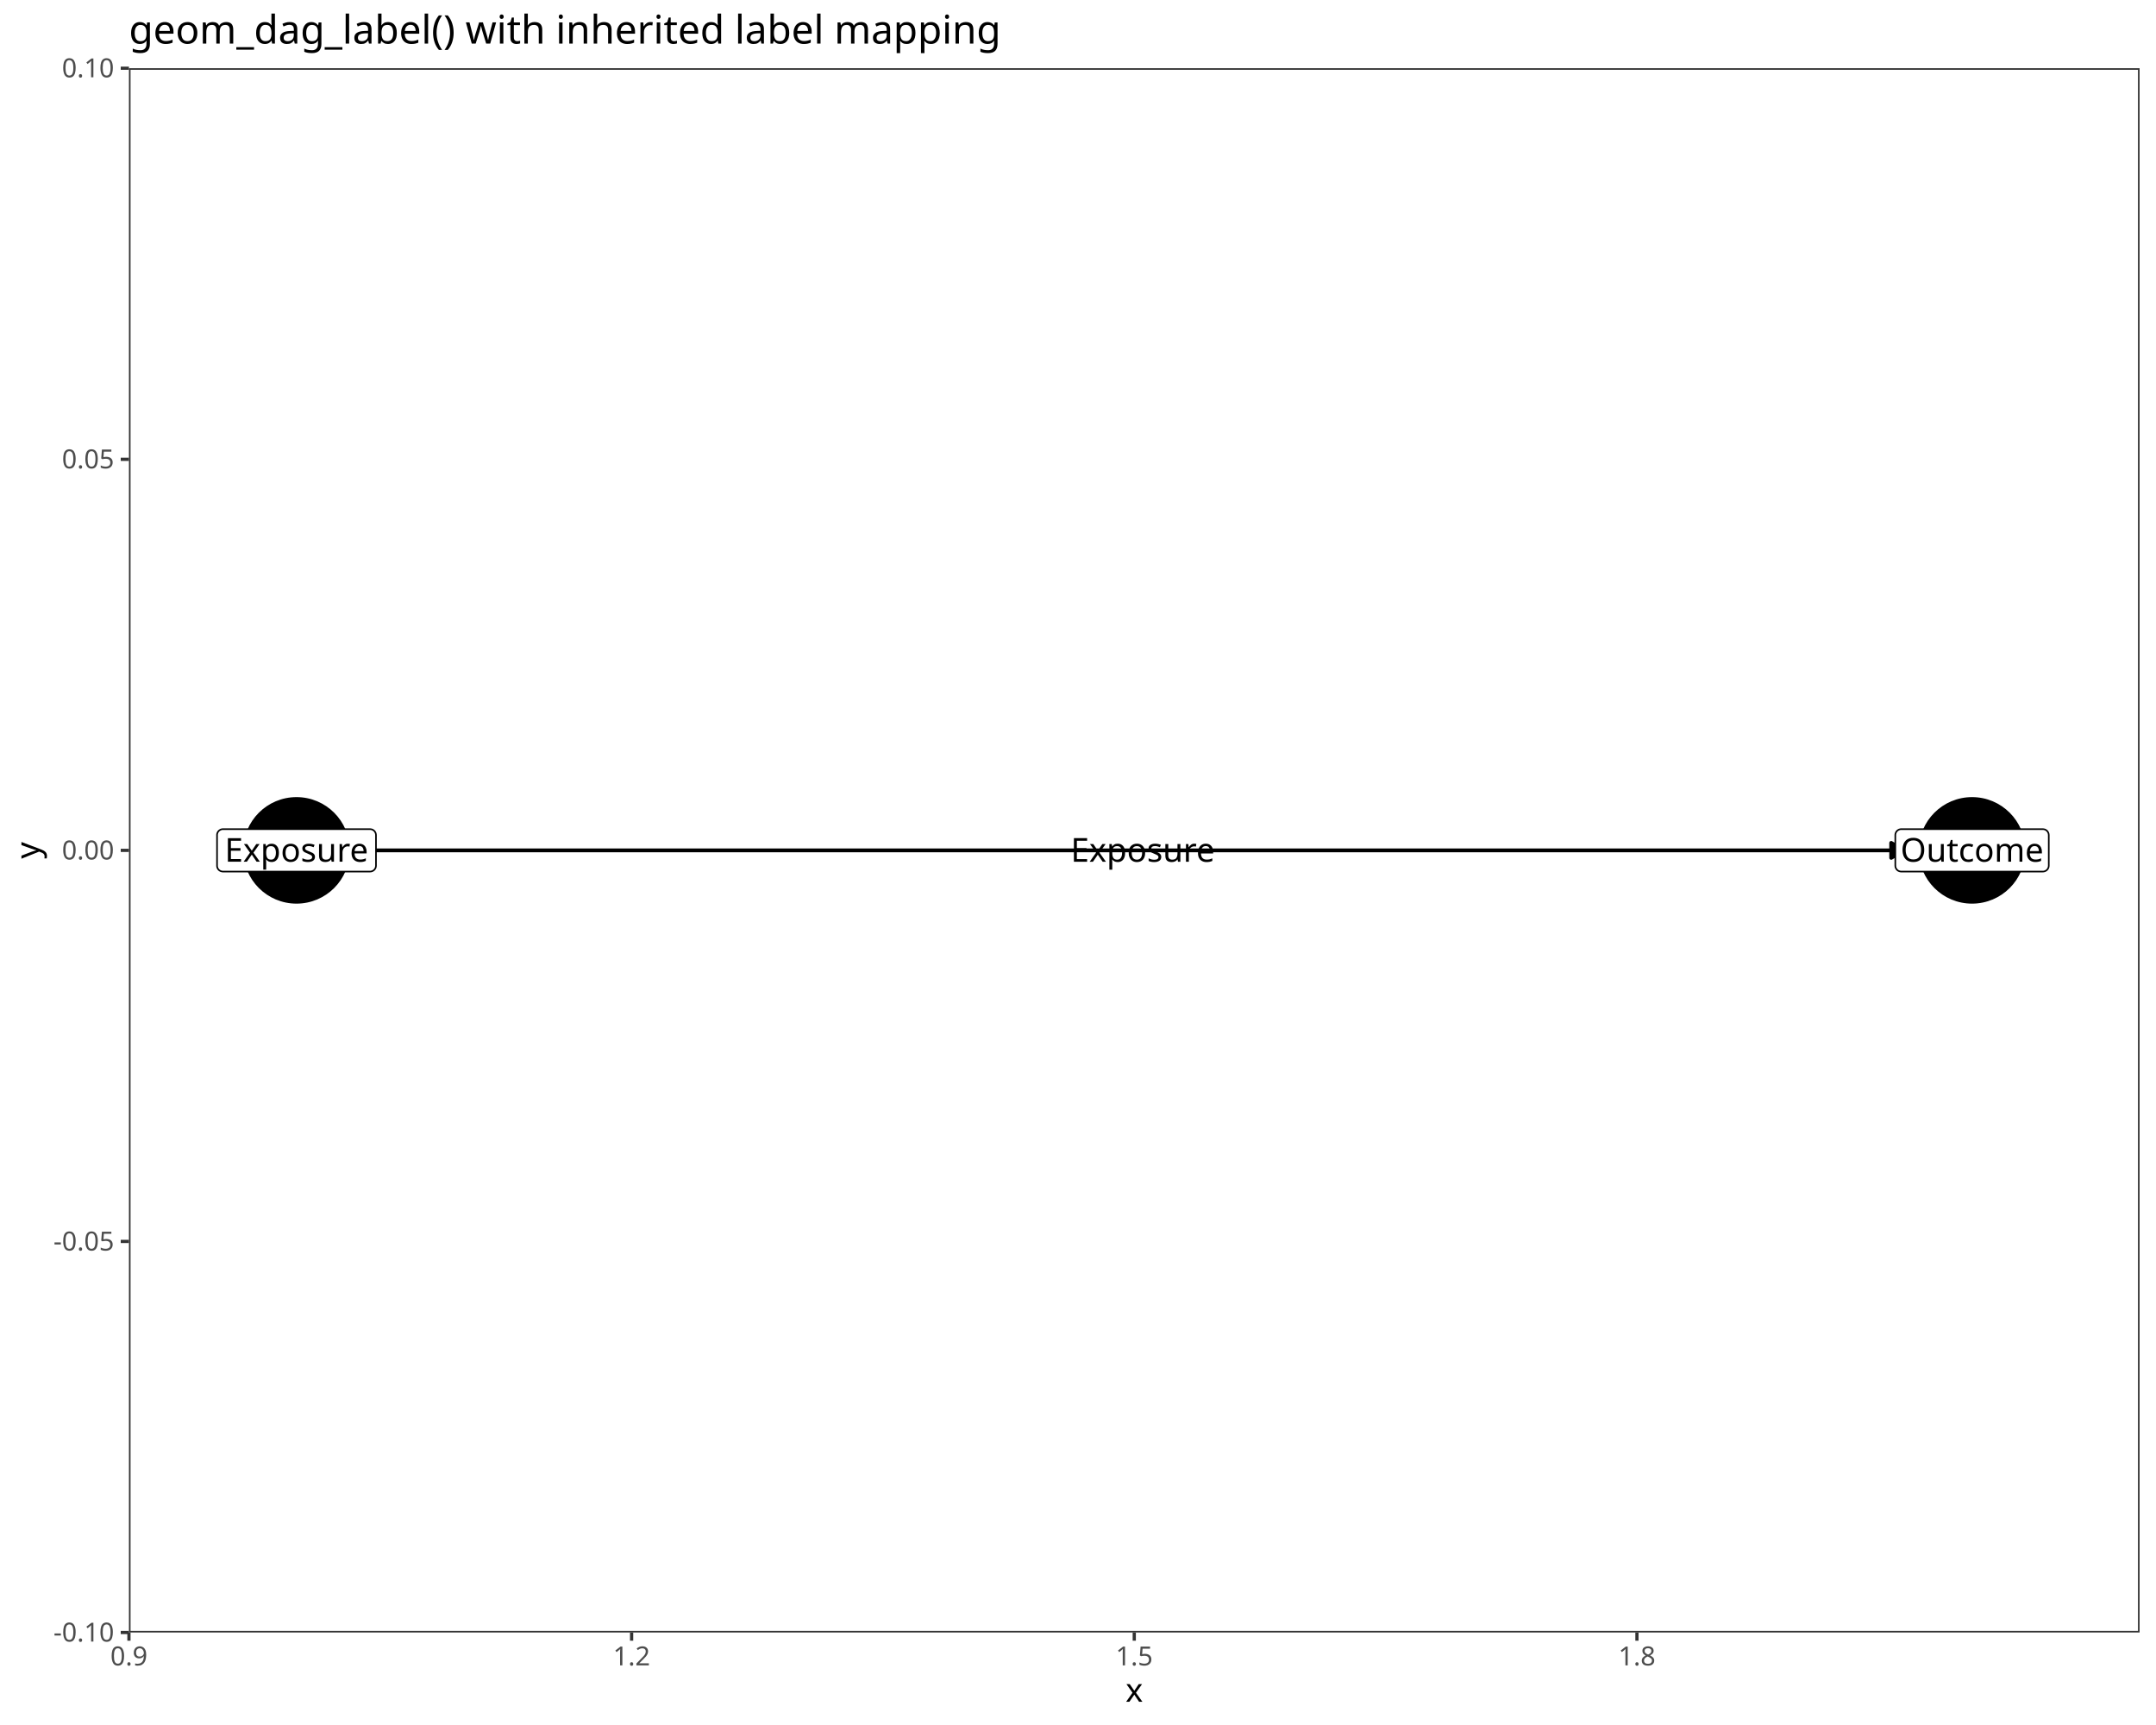
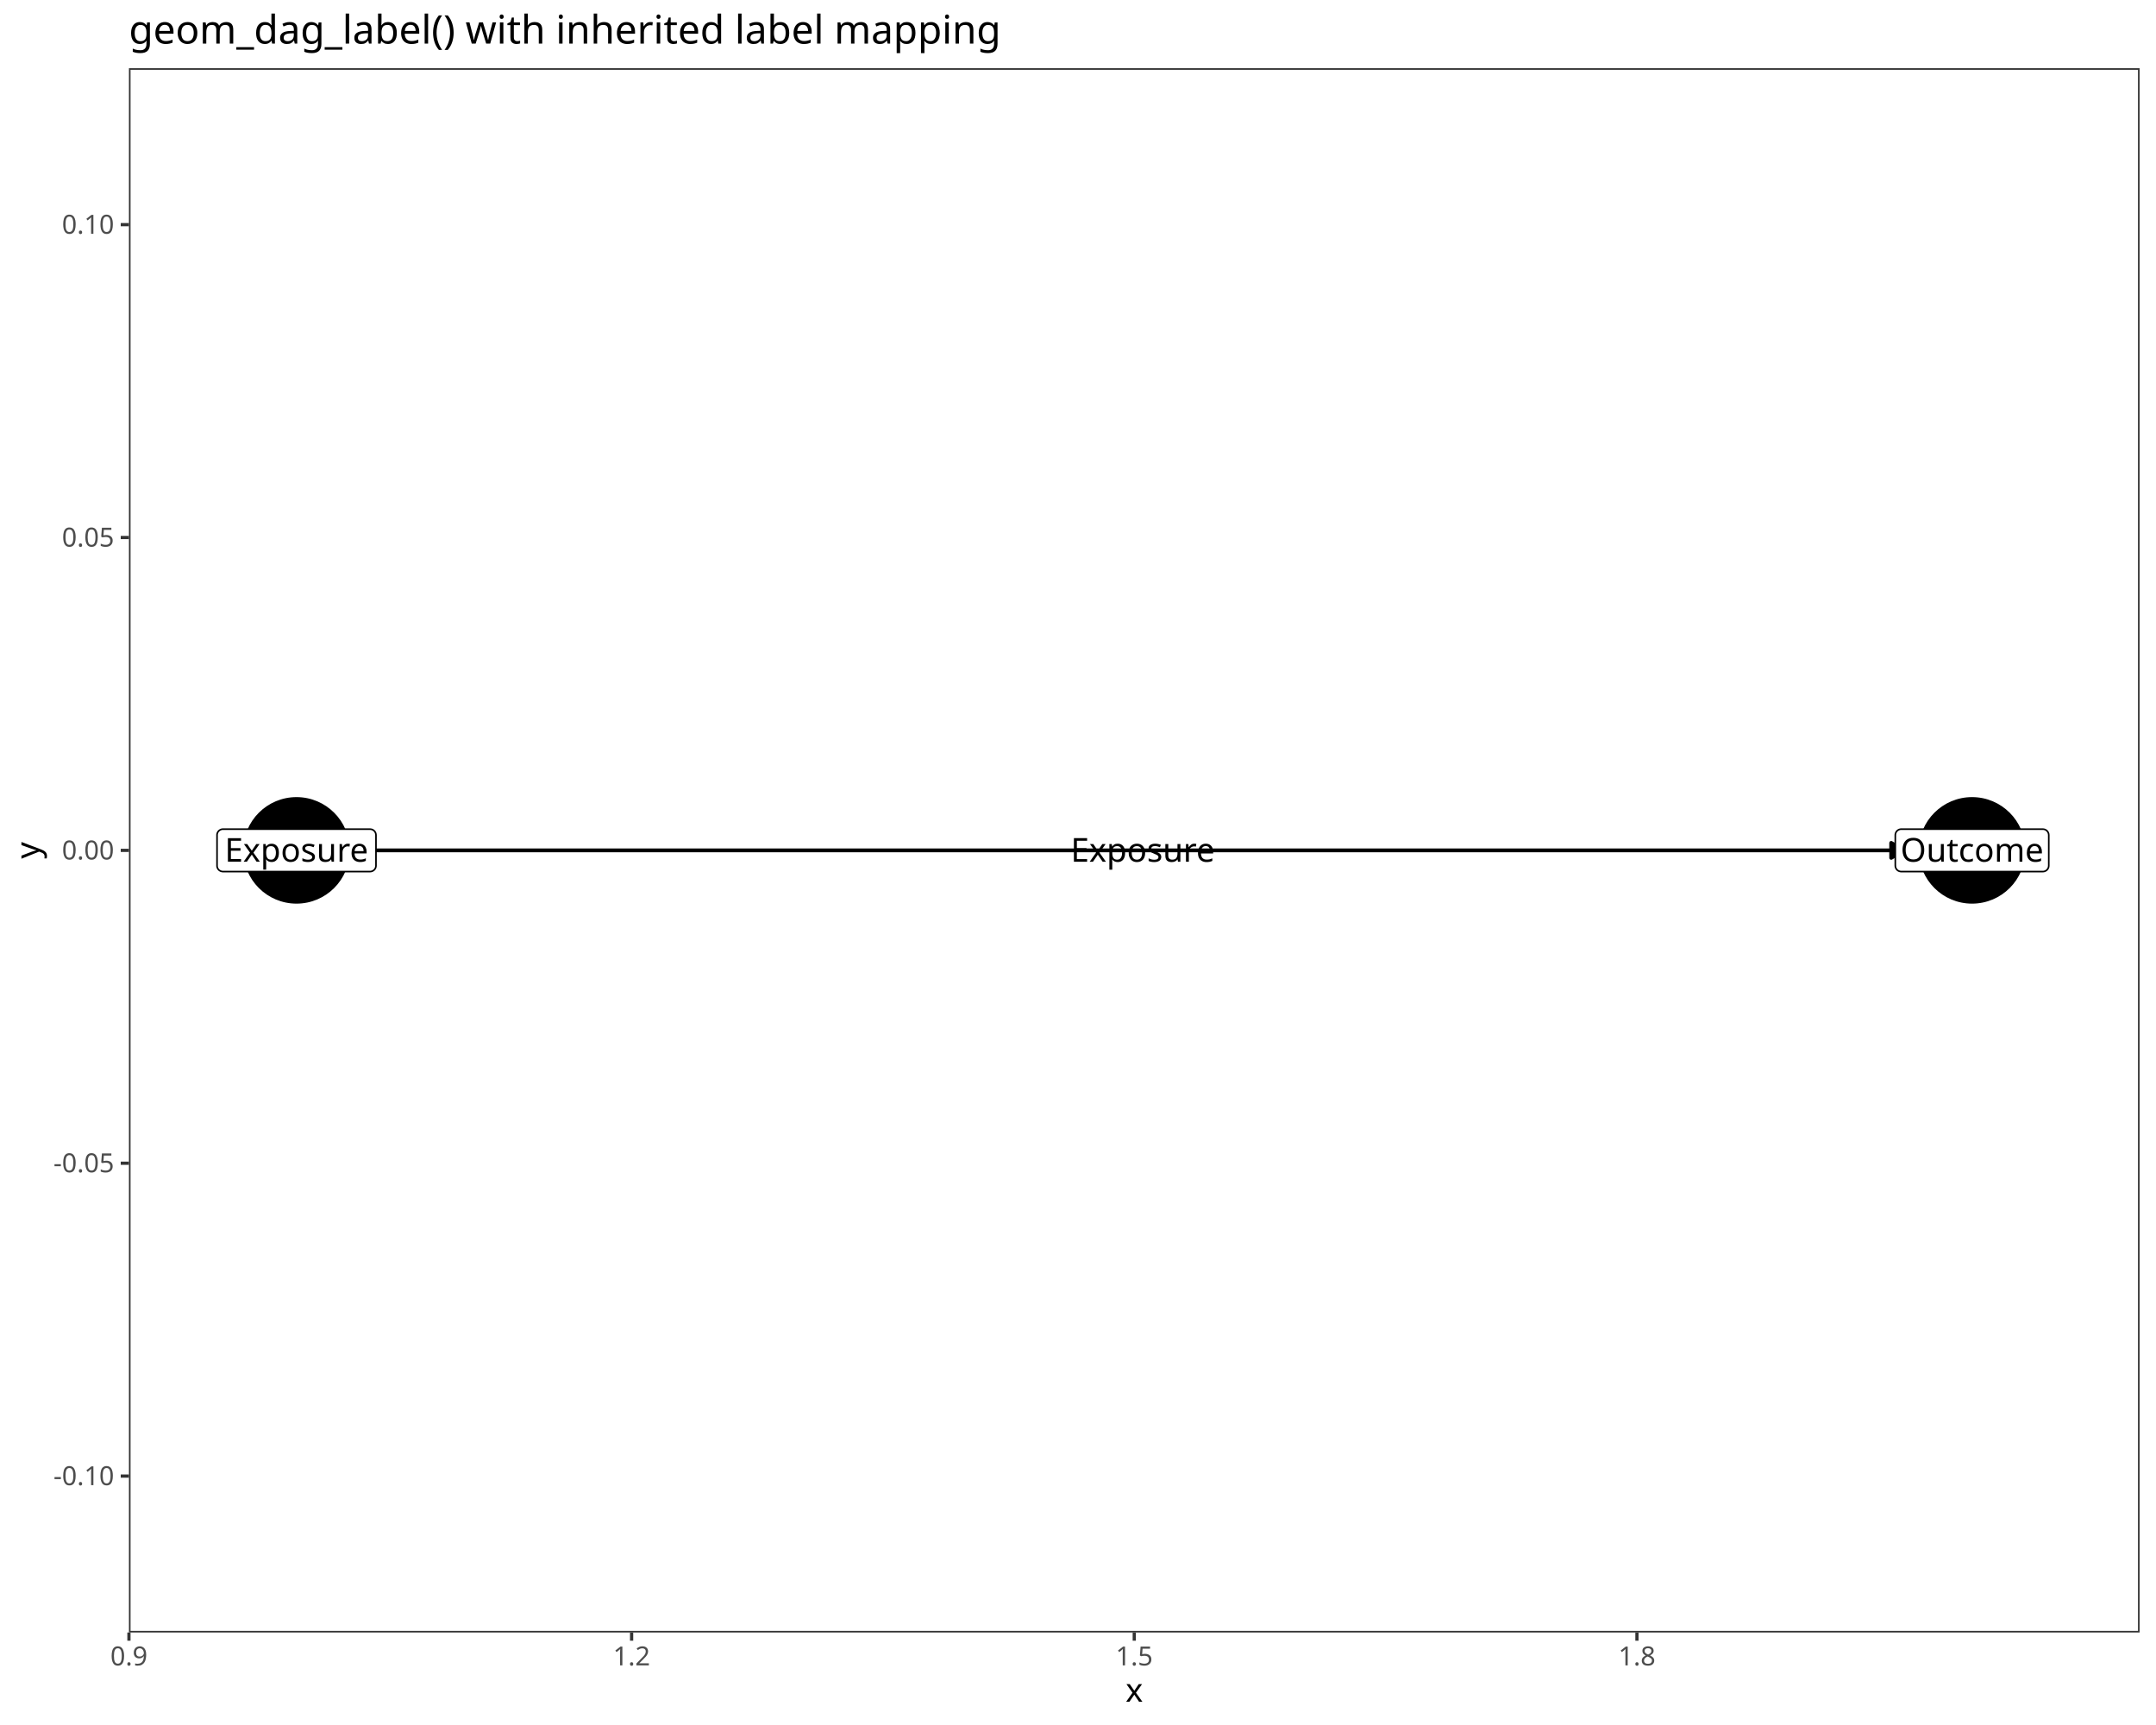
<svg xmlns="http://www.w3.org/2000/svg" class="svglite" data-engine-version="2.0" width="720.00pt" height="576.00pt" viewBox="0 0 720.00 576.00">
  <defs>
    <style type="text/css">
    .svglite line, .svglite polyline, .svglite polygon, .svglite path, .svglite rect, .svglite circle {
      fill: none;
      stroke: #000000;
      stroke-linecap: round;
      stroke-linejoin: round;
      stroke-miterlimit: 10.00;
    }
  </style>
  </defs>
  <rect width="100%" height="100%" style="stroke: none; fill: #FFFFFF;" />
  <defs>
    <clipPath id="cpMC4wMHw3MjAuMDB8MC4wMHw1NzYuMDA=">
      <rect x="0.00" y="0.00" width="720.00" height="576.00" />
    </clipPath>
  </defs>
  <g clip-path="url(#cpMC4wMHw3MjAuMDB8MC4wMHw1NzYuMDA=)">
    <rect x="0.00" y="0.00" width="720.00" height="576.00" style="stroke-width: 1.07; stroke: #FFFFFF; fill: #FFFFFF;" />
  </g>
  <defs>
    <clipPath id="cpNDMuMDZ8NzE0LjUyfDIyLjc4fDU0NS4xMQ==">
      <rect x="43.06" y="22.78" width="671.46" height="522.33" />
    </clipPath>
  </defs>
  <g clip-path="url(#cpNDMuMDZ8NzE0LjUyfDIyLjc4fDU0NS4xMQ==)">
    <rect x="43.06" y="22.78" width="671.46" height="522.33" style="stroke-width: 1.07; stroke: none; fill: #FFFFFF;" />
    <circle cx="99.02" cy="283.95" r="17.43" style="stroke-width: 0.71; fill: #000000;" />
    <circle cx="658.57" cy="283.95" r="17.43" style="stroke-width: 0.71; fill: #000000;" />
    <polyline points="121.70,283.95 127.28,283.95 132.93,283.95 138.58,283.95 144.23,283.95 149.89,283.95 155.54,283.95 161.19,283.95 166.84,283.95 172.49,283.95 178.15,283.95 183.80,283.95 189.45,283.95 195.10,283.95 200.75,283.95 206.41,283.95 212.06,283.95 217.71,283.95 223.36,283.95 229.01,283.95 234.67,283.95 240.32,283.95 245.97,283.95 251.62,283.95 257.27,283.95 262.93,283.95 268.58,283.95 274.23,283.95 279.88,283.95 285.53,283.95 291.19,283.95 296.84,283.95 302.49,283.95 308.14,283.95 313.79,283.95 319.45,283.95 325.10,283.95 330.75,283.95 336.40,283.95 342.05,283.95 347.71,283.95 353.36,283.95 359.01,283.95 364.66,283.95 370.31,283.95 375.97,283.95 381.62,283.95 387.27,283.95 392.92,283.95 398.57,283.95 404.23,283.95 409.88,283.95 415.53,283.95 421.18,283.95 426.83,283.95 432.49,283.95 438.14,283.95 443.79,283.95 449.44,283.95 455.09,283.95 460.75,283.95 466.40,283.95 472.05,283.95 477.70,283.95 483.35,283.95 489.01,283.95 494.66,283.95 500.31,283.95 505.96,283.95 511.61,283.95 517.27,283.95 522.92,283.95 528.57,283.95 534.22,283.95 539.87,283.95 545.53,283.95 551.18,283.95 556.83,283.95 562.48,283.95 568.13,283.95 573.79,283.95 579.44,283.95 585.09,283.95 590.74,283.95 596.39,283.95 602.05,283.95 607.70,283.95 613.35,283.95 619.00,283.95 624.65,283.95 630.31,283.95 635.89,283.95 " style="stroke-width: 1.28; stroke-linecap: butt;" />
    <polygon points="631.57,286.44 635.89,283.95 631.57,281.46 " style="stroke-width: 1.28; stroke-linecap: butt; fill: #000000;" />
    <text x="381.62" y="287.75" text-anchor="middle" style="font-size: 11.04px; font-family: sans;" textLength="46.65px" lengthAdjust="spacingAndGlyphs">Exposure</text>
    <polygon points="74.46,291.03 123.58,291.03 123.50,291.03 123.82,291.02 124.13,290.95 124.43,290.84 124.70,290.68 124.95,290.48 125.16,290.24 125.33,289.97 125.46,289.68 125.53,289.37 125.56,289.05 125.56,289.05 125.56,278.84 125.56,278.84 125.53,278.53 125.46,278.22 125.33,277.92 125.16,277.65 124.95,277.41 124.70,277.21 124.43,277.05 124.13,276.94 123.82,276.88 123.58,276.86 74.46,276.86 74.69,276.88 74.38,276.86 74.06,276.90 73.75,276.99 73.47,277.13 73.20,277.31 72.97,277.53 72.78,277.78 72.63,278.07 72.53,278.37 72.48,278.68 72.48,278.84 72.48,289.05 72.48,288.89 72.48,289.21 72.53,289.53 72.63,289.83 72.78,290.11 72.97,290.37 73.20,290.59 73.47,290.77 73.75,290.90 74.06,290.99 74.38,291.03 " style="stroke-width: 0.53; fill: #FFFFFF;" />
    <text x="99.02" y="287.73" text-anchor="middle" style="font-size: 11.00px; font-family: sans;" textLength="46.48px" lengthAdjust="spacingAndGlyphs">Exposure</text>
    <polygon points="634.92,291.03 682.21,291.03 682.13,291.03 682.45,291.02 682.76,290.95 683.06,290.84 683.33,290.68 683.58,290.48 683.79,290.24 683.96,289.97 684.09,289.68 684.16,289.37 684.19,289.05 684.19,289.05 684.19,278.84 684.19,278.84 684.16,278.53 684.09,278.22 683.96,277.92 683.79,277.65 683.58,277.41 683.33,277.21 683.06,277.05 682.76,276.94 682.45,276.88 682.21,276.86 634.92,276.86 635.16,276.88 634.84,276.86 634.53,276.90 634.22,276.99 633.93,277.13 633.67,277.31 633.44,277.53 633.25,277.78 633.10,278.07 633.00,278.37 632.95,278.68 632.94,278.84 632.94,289.05 632.95,288.89 632.95,289.21 633.00,289.53 633.10,289.83 633.25,290.11 633.44,290.37 633.67,290.59 633.93,290.77 634.22,290.90 634.53,290.99 634.84,291.03 " style="stroke-width: 0.53; fill: #FFFFFF;" />
    <text x="658.57" y="287.73" text-anchor="middle" style="font-size: 11.00px; font-family: sans;" textLength="44.64px" lengthAdjust="spacingAndGlyphs">Outcome</text>
    <rect x="43.06" y="22.78" width="671.46" height="522.33" style="stroke-width: 1.07; stroke: #333333;" />
  </g>
  <g clip-path="url(#cpMC4wMHw3MjAuMDB8MC4wMHw1NzYuMDA=)">
-     <text x="38.13" y="548.14" text-anchor="end" style="font-size: 8.80px; fill: #4D4D4D; font-family: sans;" textLength="20.06px" lengthAdjust="spacingAndGlyphs">-0.10</text>
-     <text x="38.13" y="417.56" text-anchor="end" style="font-size: 8.80px; fill: #4D4D4D; font-family: sans;" textLength="20.06px" lengthAdjust="spacingAndGlyphs">-0.05</text>
+     <text x="38.13" y="495.91" text-anchor="end" style="font-size: 8.80px; fill: #4D4D4D; font-family: sans;" textLength="20.06px" lengthAdjust="spacingAndGlyphs">-0.10</text>
+     <text x="38.13" y="391.44" text-anchor="end" style="font-size: 8.80px; fill: #4D4D4D; font-family: sans;" textLength="20.06px" lengthAdjust="spacingAndGlyphs">-0.05</text>
    <text x="38.13" y="286.98" text-anchor="end" style="font-size: 8.80px; fill: #4D4D4D; font-family: sans;" textLength="17.13px" lengthAdjust="spacingAndGlyphs">0.00</text>
-     <text x="38.13" y="156.39" text-anchor="end" style="font-size: 8.80px; fill: #4D4D4D; font-family: sans;" textLength="17.13px" lengthAdjust="spacingAndGlyphs">0.05</text>
-     <text x="38.13" y="25.81" text-anchor="end" style="font-size: 8.80px; fill: #4D4D4D; font-family: sans;" textLength="17.13px" lengthAdjust="spacingAndGlyphs">0.10</text>
-     <polyline points="40.32,545.11 43.06,545.11 " style="stroke-width: 1.07; stroke: #333333; stroke-linecap: butt;" />
-     <polyline points="40.32,414.53 43.06,414.53 " style="stroke-width: 1.07; stroke: #333333; stroke-linecap: butt;" />
+     <text x="38.13" y="182.51" text-anchor="end" style="font-size: 8.80px; fill: #4D4D4D; font-family: sans;" textLength="17.13px" lengthAdjust="spacingAndGlyphs">0.05</text>
+     <text x="38.13" y="78.04" text-anchor="end" style="font-size: 8.80px; fill: #4D4D4D; font-family: sans;" textLength="17.13px" lengthAdjust="spacingAndGlyphs">0.10</text>
+     <polyline points="40.32,492.88 43.06,492.88 " style="stroke-width: 1.07; stroke: #333333; stroke-linecap: butt;" />
+     <polyline points="40.32,388.41 43.06,388.41 " style="stroke-width: 1.07; stroke: #333333; stroke-linecap: butt;" />
    <polyline points="40.32,283.95 43.06,283.95 " style="stroke-width: 1.07; stroke: #333333; stroke-linecap: butt;" />
-     <polyline points="40.32,153.37 43.06,153.37 " style="stroke-width: 1.07; stroke: #333333; stroke-linecap: butt;" />
-     <polyline points="40.32,22.78 43.06,22.78 " style="stroke-width: 1.07; stroke: #333333; stroke-linecap: butt;" />
+     <polyline points="40.32,179.48 43.06,179.48 " style="stroke-width: 1.07; stroke: #333333; stroke-linecap: butt;" />
+     <polyline points="40.32,75.02 43.06,75.02 " style="stroke-width: 1.07; stroke: #333333; stroke-linecap: butt;" />
    <polyline points="43.06,547.85 43.06,545.11 " style="stroke-width: 1.07; stroke: #333333; stroke-linecap: butt;" />
    <polyline points="210.93,547.85 210.93,545.11 " style="stroke-width: 1.07; stroke: #333333; stroke-linecap: butt;" />
    <polyline points="378.79,547.85 378.79,545.11 " style="stroke-width: 1.07; stroke: #333333; stroke-linecap: butt;" />
    <polyline points="546.66,547.85 546.66,545.11 " style="stroke-width: 1.07; stroke: #333333; stroke-linecap: butt;" />
    <text x="43.06" y="556.10" text-anchor="middle" style="font-size: 8.80px; fill: #4D4D4D; font-family: sans;" textLength="12.23px" lengthAdjust="spacingAndGlyphs">0.9</text>
    <text x="210.93" y="556.10" text-anchor="middle" style="font-size: 8.80px; fill: #4D4D4D; font-family: sans;" textLength="12.23px" lengthAdjust="spacingAndGlyphs">1.2</text>
    <text x="378.79" y="556.10" text-anchor="middle" style="font-size: 8.80px; fill: #4D4D4D; font-family: sans;" textLength="12.23px" lengthAdjust="spacingAndGlyphs">1.5</text>
    <text x="546.66" y="556.10" text-anchor="middle" style="font-size: 8.80px; fill: #4D4D4D; font-family: sans;" textLength="12.23px" lengthAdjust="spacingAndGlyphs">1.8</text>
    <text x="378.79" y="568.24" text-anchor="middle" style="font-size: 11.00px; font-family: sans;" textLength="5.50px" lengthAdjust="spacingAndGlyphs">x</text>
    <text transform="translate(13.05,283.95) rotate(-90)" text-anchor="middle" style="font-size: 11.00px; font-family: sans;" textLength="5.50px" lengthAdjust="spacingAndGlyphs">y</text>
    <text x="43.06" y="14.56" style="font-size: 13.20px; font-family: sans;" textLength="273.72px" lengthAdjust="spacingAndGlyphs">geom_dag_label() with inherited label mapping</text>
  </g>
</svg>
